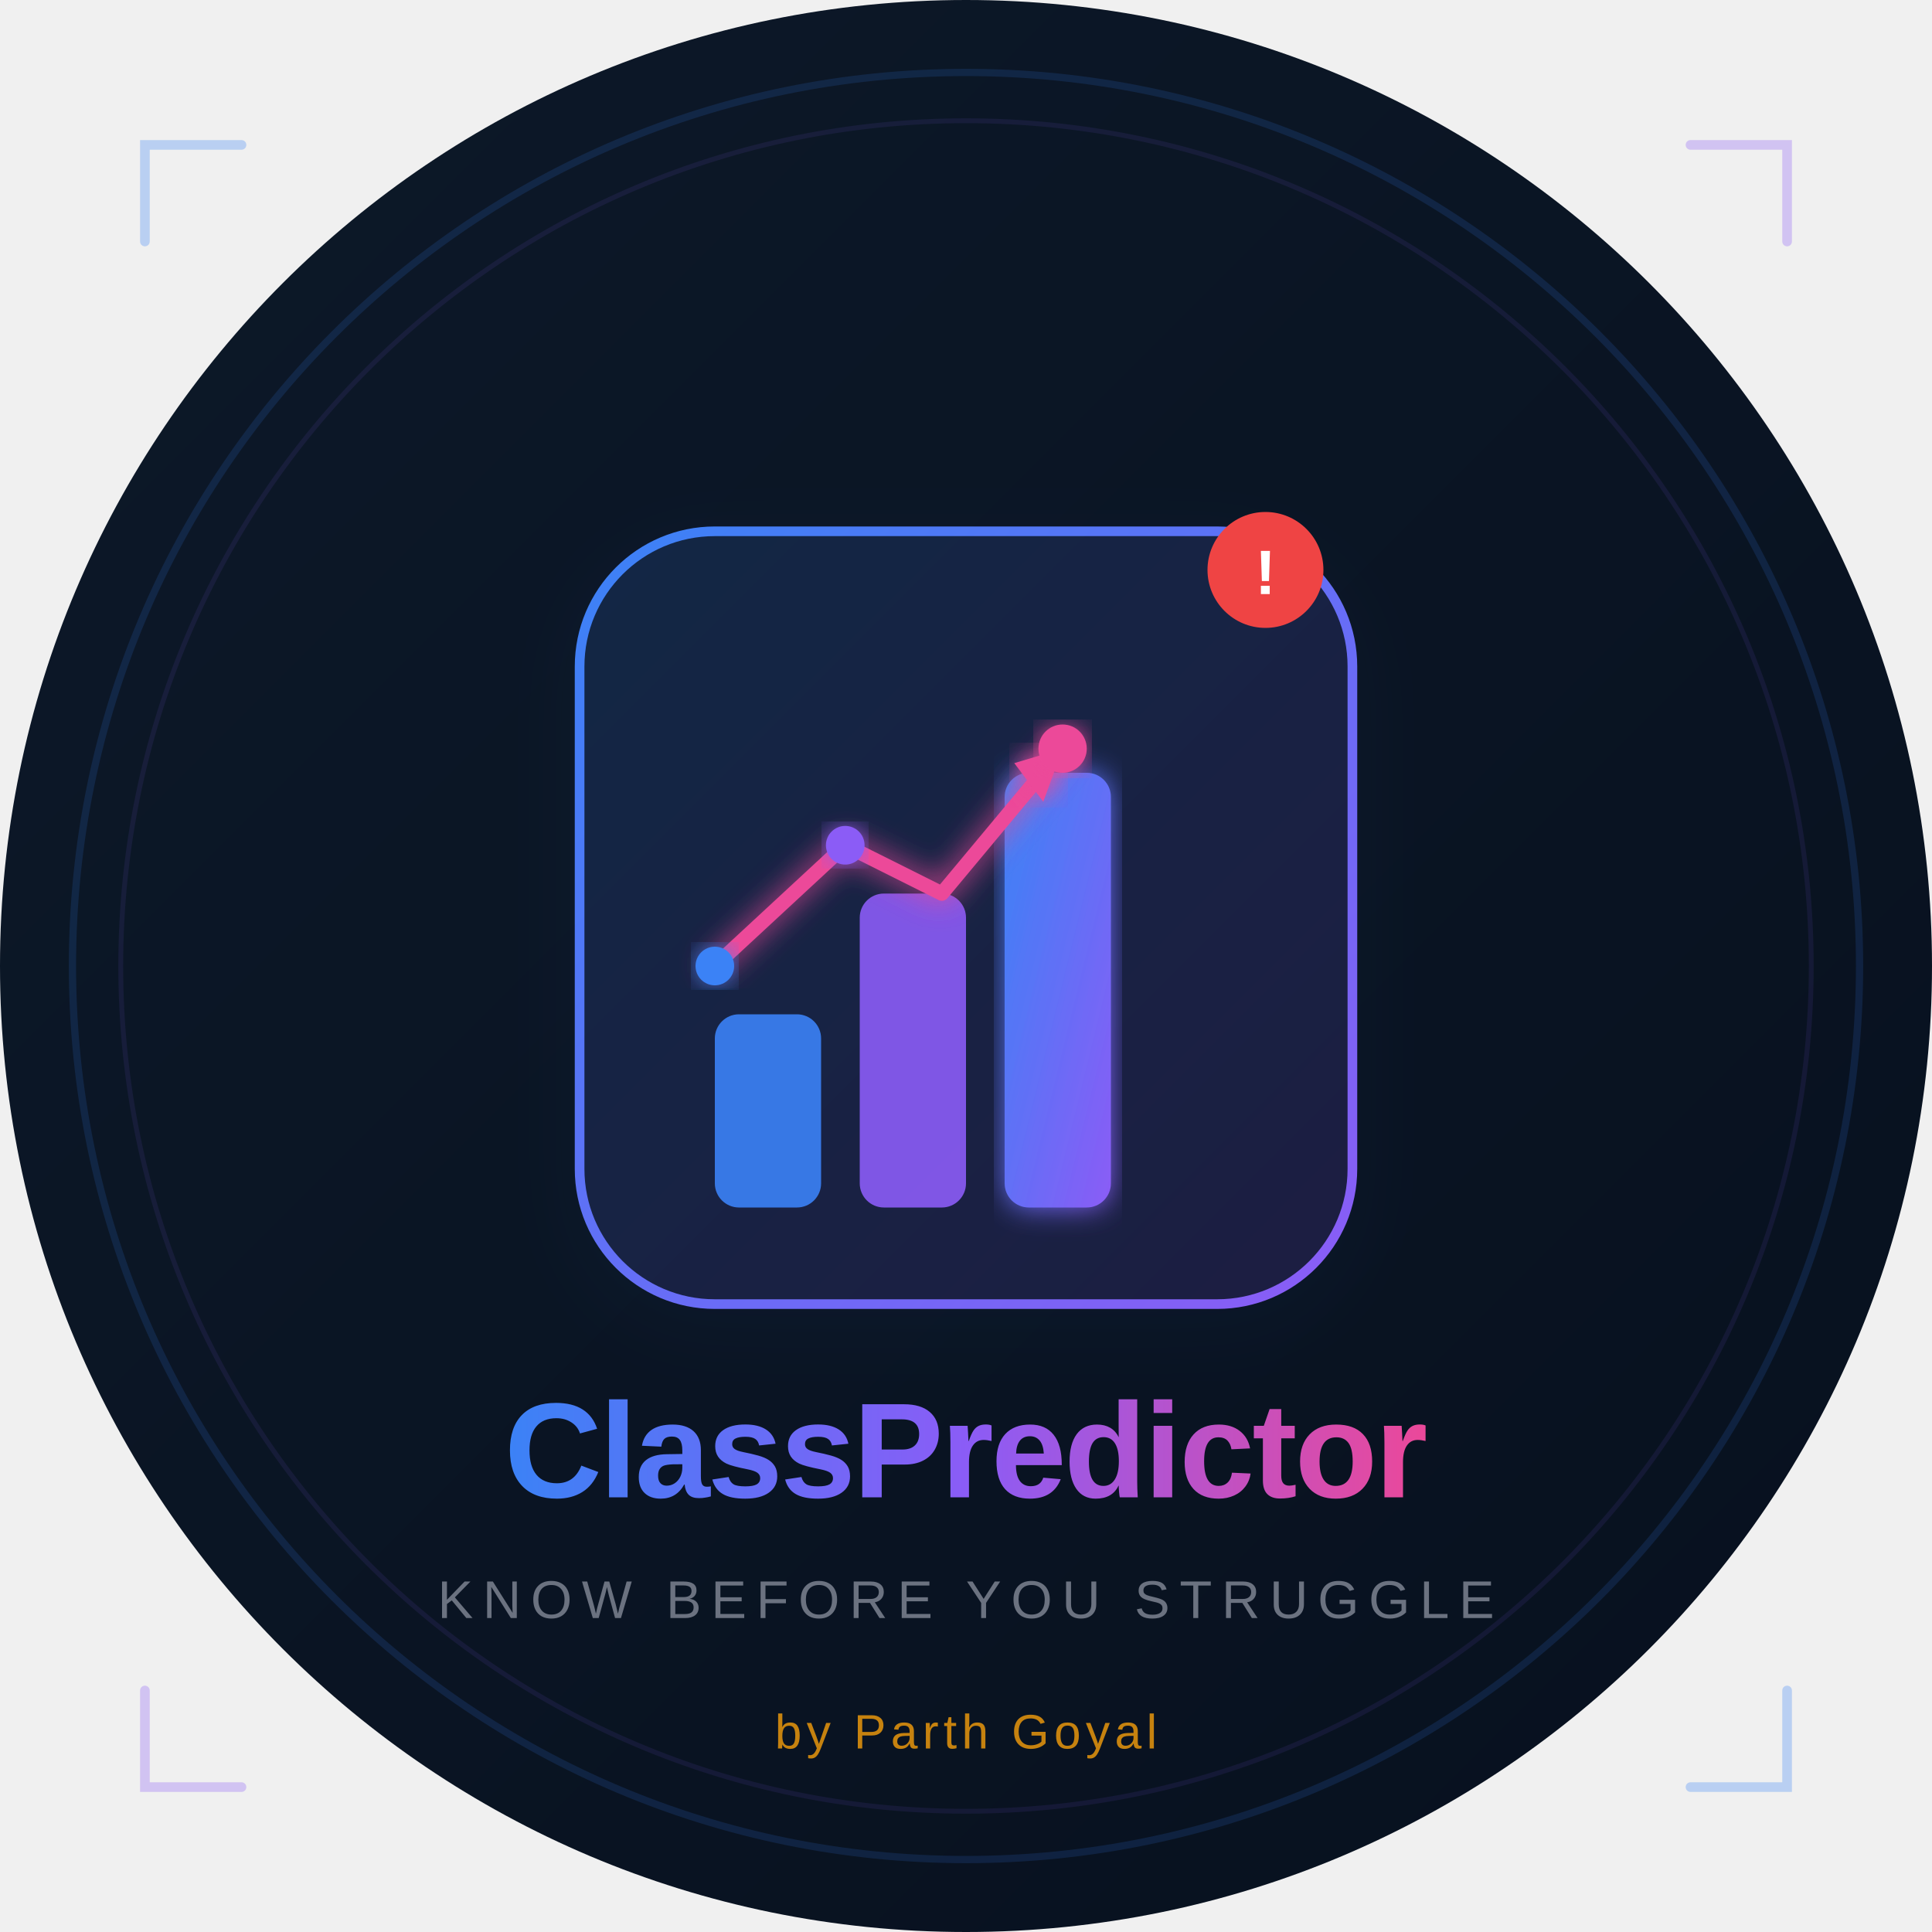
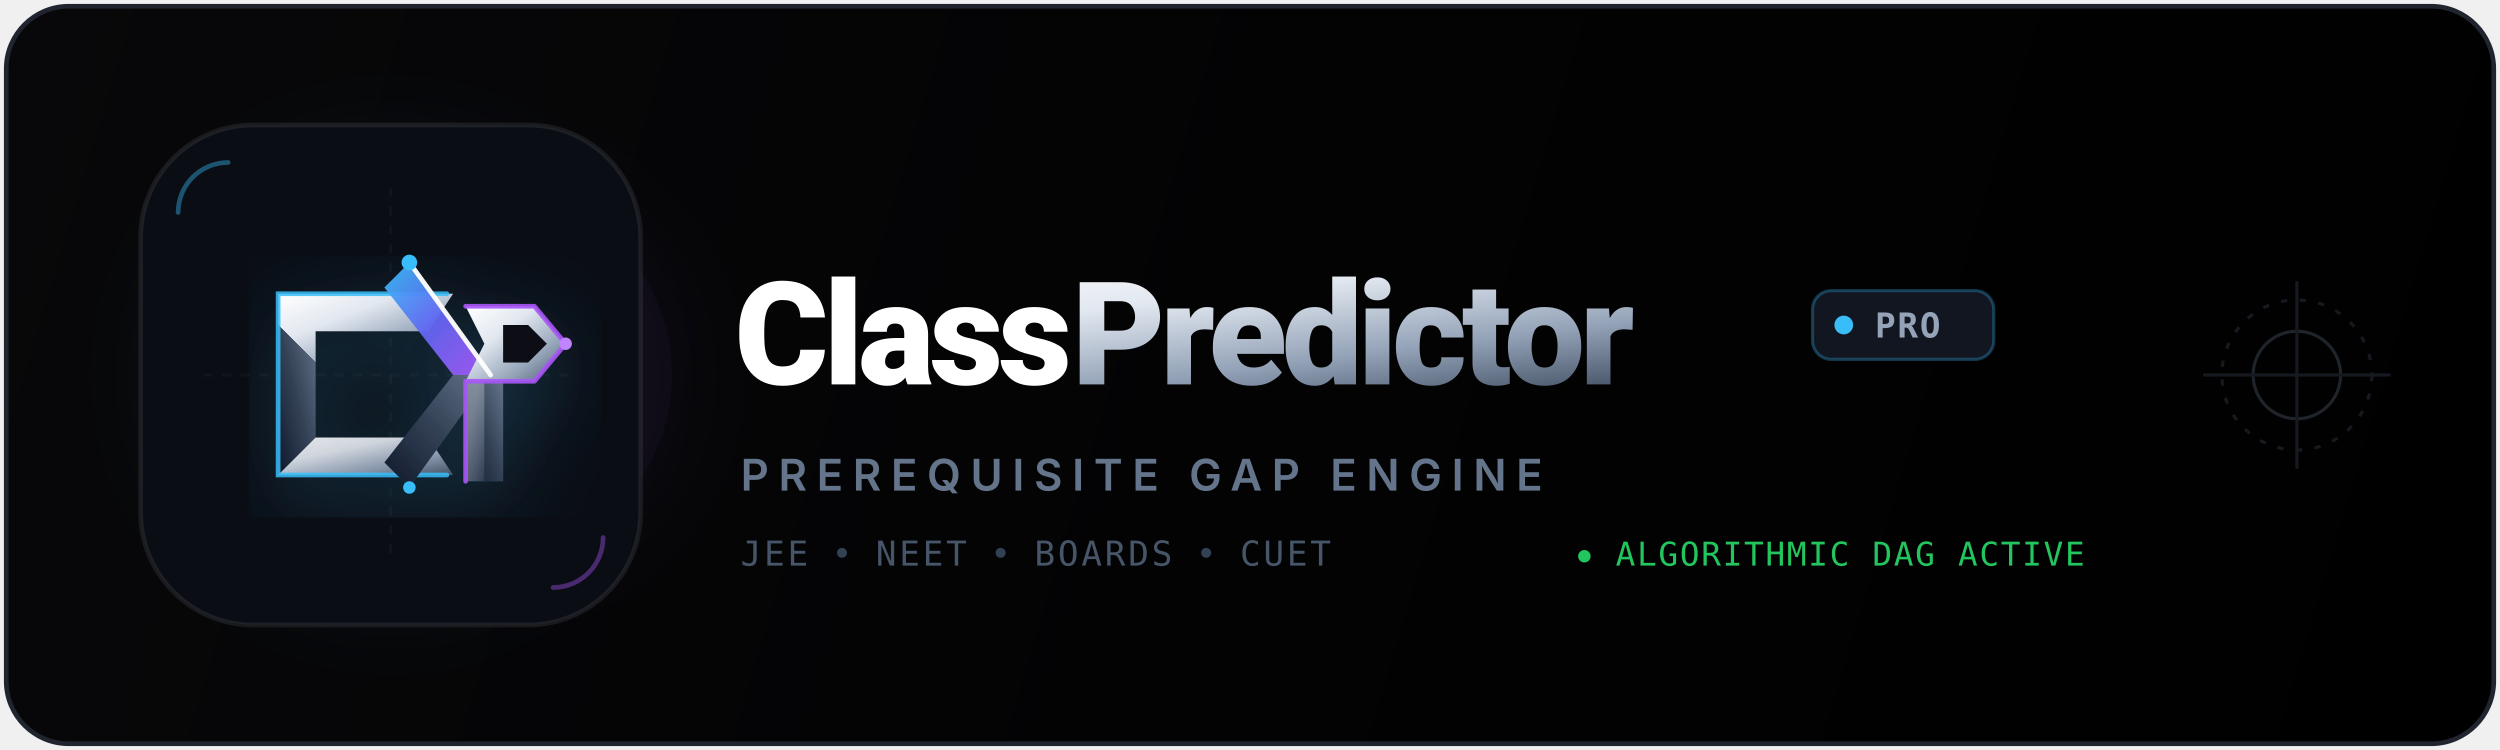
- <svg xmlns="http://www.w3.org/2000/svg" width="400" height="400" viewBox="0 0 400 400">
+ <svg xmlns="http://www.w3.org/2000/svg" width="800" height="240" viewBox="0 0 800 240" fill="none">
  <defs>
-     <linearGradient id="bgGrad" x1="0%" y1="0%" x2="100%" y2="100%">
-       <stop offset="0%" style="stop-color:#0D1929;stop-opacity:1" />
-       <stop offset="100%" style="stop-color:#07101E;stop-opacity:1" />
+     <linearGradient id="panelBg" x1="0" y1="0" x2="800" y2="240" gradientUnits="userSpaceOnUse">
+       <stop offset="0%" stop-color="#08080A" />
+       <stop offset="50%" stop-color="#030304" />
+       <stop offset="100%" stop-color="#000000" />
    </linearGradient>
-     <linearGradient id="iconGrad" x1="0%" y1="0%" x2="100%" y2="100%">
-       <stop offset="0%" style="stop-color:#3B82F6;stop-opacity:1" />
-       <stop offset="100%" style="stop-color:#8B5CF6;stop-opacity:1" />
+     <linearGradient id="titaniumLight" x1="0%" y1="0%" x2="100%" y2="100%">
+       <stop offset="0%" stop-color="#FFFFFF" />
+       <stop offset="35%" stop-color="#E2E8F0" />
+       <stop offset="70%" stop-color="#94A3B8" />
+       <stop offset="100%" stop-color="#475569" />
    </linearGradient>
-     <linearGradient id="textGrad" x1="0%" y1="0%" x2="100%" y2="0%">
-       <stop offset="0%" style="stop-color:#3B82F6;stop-opacity:1" />
-       <stop offset="50%" style="stop-color:#8B5CF6;stop-opacity:1" />
-       <stop offset="100%" style="stop-color:#EC4899;stop-opacity:1" />
+     <linearGradient id="titaniumDark" x1="100%" y1="0%" x2="0%" y2="100%">
+       <stop offset="0%" stop-color="#64748B" />
+       <stop offset="50%" stop-color="#334155" />
+       <stop offset="100%" stop-color="#0F172A" />
    </linearGradient>
-     <filter id="glow">
-       <feGaussianBlur stdDeviation="3" result="coloredBlur" />
+     <linearGradient id="cyanFlare" x1="0%" y1="0%" x2="100%" y2="0%">
+       <stop offset="0%" stop-color="#38BDF8" stop-opacity="0.9" />
+       <stop offset="50%" stop-color="#818CF8" stop-opacity="0.7" />
+       <stop offset="100%" stop-color="#C084FC" stop-opacity="0.1" />
+     </linearGradient>
+     <linearGradient id="accentGlowGrad" x1="0%" y1="0%" x2="100%" y2="100%">
+       <stop offset="0%" stop-color="#38BDF8" />
+       <stop offset="50%" stop-color="#6366F1" />
+       <stop offset="100%" stop-color="#A855F7" />
+     </linearGradient>
+     <filter id="coreGlow" x="-20%" y="-20%" width="140%" height="140%" filterUnits="userSpaceOnUse">
+       <feGaussianBlur stdDeviation="16" result="blur" />
      <feMerge>
-         <feMergeNode in="coloredBlur" />
+         <feMergeNode in="blur" />
        <feMergeNode in="SourceGraphic" />
      </feMerge>
    </filter>
-     <filter id="shadow">
-       <feDropShadow dx="0" dy="4" stdDeviation="8" flood-color="#3B82F6" flood-opacity="0.3" />
+     <filter id="subtleReflection" x="-10%" y="-10%" width="120%" height="120%">
+       <feDropShadow dx="0" dy="8" stdDeviation="14" flood-color="#38BDF8" flood-opacity="0.25" />
    </filter>
  </defs>
-   <circle cx="200" cy="200" r="200" fill="url(#bgGrad)" />
-   <circle cx="200" cy="200" r="185" fill="none" stroke="rgba(59,130,246,0.15)" stroke-width="1.5" />
-   <circle cx="200" cy="200" r="175" fill="none" stroke="rgba(139,92,246,0.1)" stroke-width="1" />
-   <rect x="120" y="110" width="160" height="160" rx="28" fill="url(#iconGrad)" filter="url(#shadow)" opacity="0.15" />
-   <rect x="120" y="110" width="160" height="160" rx="28" fill="none" stroke="url(#iconGrad)" stroke-width="2" />
-   <rect x="148" y="210" width="22" height="40" rx="5" fill="#3B82F6" opacity="0.9" />
-   <rect x="178" y="185" width="22" height="65" rx="5" fill="#8B5CF6" opacity="0.9" />
-   <rect x="208" y="160" width="22" height="90" rx="5" fill="url(#iconGrad)" opacity="1" filter="url(#glow)" />
-   <path d="M148 200 L175 175 L195 185 L220 155" stroke="#EC4899" stroke-width="3" fill="none" stroke-linecap="round" stroke-linejoin="round" filter="url(#glow)" />
-   <polygon points="220,155 210,158 216,166" fill="#EC4899" filter="url(#glow)" />
-   <circle cx="148" cy="200" r="4" fill="#3B82F6" filter="url(#glow)" />
-   <circle cx="175" cy="175" r="4" fill="#8B5CF6" filter="url(#glow)" />
-   <circle cx="220" cy="155" r="5" fill="#EC4899" filter="url(#glow)" />
-   <circle cx="262" cy="118" r="12" fill="#EF4444" />
-   <text x="262" y="123" text-anchor="middle" font-size="13" font-weight="900" fill="white" font-family="Arial">!</text>
-   <text x="200" y="310" text-anchor="middle" font-size="28" font-weight="900" fill="url(#textGrad)" font-family="Arial, sans-serif" letter-spacing="-0.5">ClassPredictor</text>
-   <text x="200" y="335" text-anchor="middle" font-size="11" fill="rgba(107,114,128,1)" font-family="Arial, sans-serif" letter-spacing="2">KNOW BEFORE YOU STRUGGLE</text>
-   <text x="200" y="362" text-anchor="middle" font-size="10" fill="rgba(245,158,11,0.8)" font-family="Arial, sans-serif" letter-spacing="1">by Parth Goyal</text>
-   <path d="M30 50 L30 30 L50 30" stroke="rgba(59,130,246,0.3)" stroke-width="2" fill="none" stroke-linecap="round" />
-   <path d="M350 30 L370 30 L370 50" stroke="rgba(139,92,246,0.3)" stroke-width="2" fill="none" stroke-linecap="round" />
-   <path d="M30 350 L30 370 L50 370" stroke="rgba(139,92,246,0.3)" stroke-width="2" fill="none" stroke-linecap="round" />
-   <path d="M370 350 L370 370 L350 370" stroke="rgba(59,130,246,0.3)" stroke-width="2" fill="none" stroke-linecap="round" />
+   <rect x="2" y="2" width="796" height="236" rx="20" fill="url(#panelBg)" stroke="#1F242E" stroke-width="1.5" />
+   <circle cx="125" cy="120" r="70" fill="#38BDF8" opacity="0.08" filter="url(#coreGlow)" />
+   <circle cx="155" cy="120" r="60" fill="#A855F7" opacity="0.06" filter="url(#coreGlow)" />
+   <g transform="translate(45, 40)">
+     <rect x="0" y="0" width="160" height="160" rx="36" fill="#0A0D14" stroke="rgba(255, 255, 255, 0.08)" stroke-width="1.5" />
+     <line x1="20" y1="80" x2="140" y2="80" stroke="rgba(255,255,255,0.03)" stroke-dasharray="3 3" />
+     <line x1="80" y1="20" x2="80" y2="140" stroke="rgba(255,255,255,0.03)" stroke-dasharray="3 3" />
+     <path d="M12 28 C 12 19.163, 19.163 12, 28 12" stroke="rgba(56, 189, 248, 0.4)" stroke-width="1.5" fill="none" stroke-linecap="round" />
+     <path d="M148 132 C 148 140.837, 140.837 148, 132 148" stroke="rgba(168, 85, 247, 0.4)" stroke-width="1.5" fill="none" stroke-linecap="round" />
+     <g transform="translate(18, 18)" filter="url(#subtleReflection)">
+       <polygon points="26,36 82,36 74,48 38,48 38,58 26,46" fill="url(#titaniumLight)" />
+       <polygon points="26,46 38,58 38,82 26,94" fill="url(#titaniumDark)" />
+       <polygon points="26,94 38,82 74,82 82,94 26,94" fill="url(#titaniumLight)" opacity="0.9" />
+       <polyline points="80,36 26,36 26,94 80,94" fill="none" stroke="#38BDF8" stroke-width="1.5" stroke-linecap="round" opacity="0.85" />
+       <polygon points="68,26 94,62 82,62 60,34" fill="url(#accentGlowGrad)" opacity="0.95" />
+       <polygon points="94,62 68,98 60,90 82,62" fill="url(#titaniumDark)" />
+       <polygon points="86,40 108,40 118,52 108,64 86,64 92,52" fill="url(#titaniumLight)" />
+       <polygon points="98,46 106,46 112,52 106,58 98,58" fill="#0A0D14" />
+       <polygon points="86,64 98,64 98,96 86,96" fill="url(#titaniumDark)" />
+       <polygon points="86,64 92,64 92,96 86,96" fill="url(#titaniumLight)" opacity="0.4" />
+       <path d="M86,40 L108,40 L118,52 L108,64 L86,64 L86,96" fill="none" stroke="#A855F7" stroke-width="1.5" stroke-linecap="round" stroke-linejoin="round" opacity="0.9" />
+       <line x1="68" y1="26" x2="94" y2="62" stroke="#FFFFFF" stroke-width="1.5" stroke-linecap="round" opacity="0.95" />
+       <circle cx="68" cy="26" r="2.5" fill="#38BDF8" />
+       <circle cx="118" cy="52" r="2" fill="#C084FC" />
+       <circle cx="68" cy="98" r="2" fill="#38BDF8" />
+     </g>
+   </g>
+   <g transform="translate(235, 75)">
+     <text x="0" y="48" font-family="'Geist', -apple-system, BlinkMacSystemFont, 'Segoe UI', Roboto, sans-serif" font-size="46" font-weight="800" letter-spacing="-0.035em" fill="#FFFFFF">
+       Class<tspan fill="url(#titaniumLight)">Predictor</tspan>
+     </text>
+     <g transform="translate(345, 18)">
+       <rect x="0" y="0" width="58" height="22" rx="6" fill="#121620" stroke="rgba(56, 189, 248, 0.3)" stroke-width="1" />
+       <circle cx="10" cy="11" r="3" fill="#38BDF8" />
+       <text x="20" y="15" font-family="'Geist Mono', monospace" font-size="11" font-weight="600" fill="#94A3B8" letter-spacing="0.05em">PRO</text>
+     </g>
+     <text x="2" y="82" font-family="'Geist', -apple-system, sans-serif" font-size="14" font-weight="600" fill="#64748B" letter-spacing="0.22em">
+       PREREQUISITE GAP ENGINE
+     </text>
+     <g transform="translate(2, 106)">
+       <text x="0" y="0" font-family="'Geist Mono', monospace" font-size="11" fill="#475569" letter-spacing="0.08em">
+         JEE <tspan fill="#334155">•</tspan> NEET <tspan fill="#334155">•</tspan> BOARDS <tspan fill="#334155">•</tspan> CUET
+       </text>
+       <circle cx="270" cy="-3" r="2" fill="#22C55E" />
+       <text x="280" y="0" font-family="'Geist Mono', monospace" font-size="10.5" fill="#22C55E" letter-spacing="0.05em">
+         ALGORITHMIC DAG ACTIVE
+       </text>
+     </g>
+   </g>
+   <g transform="translate(735, 120)" opacity="0.3">
+     <circle cx="0" cy="0" r="24" stroke="#475569" stroke-width="1" stroke-dasharray="2 4" fill="none" />
+     <circle cx="0" cy="0" r="14" stroke="#64748B" stroke-width="1" fill="none" />
+     <line x1="-30" y1="0" x2="30" y2="0" stroke="#475569" stroke-width="1" />
+     <line x1="0" y1="-30" x2="0" y2="30" stroke="#475569" stroke-width="1" />
+   </g>
</svg>
